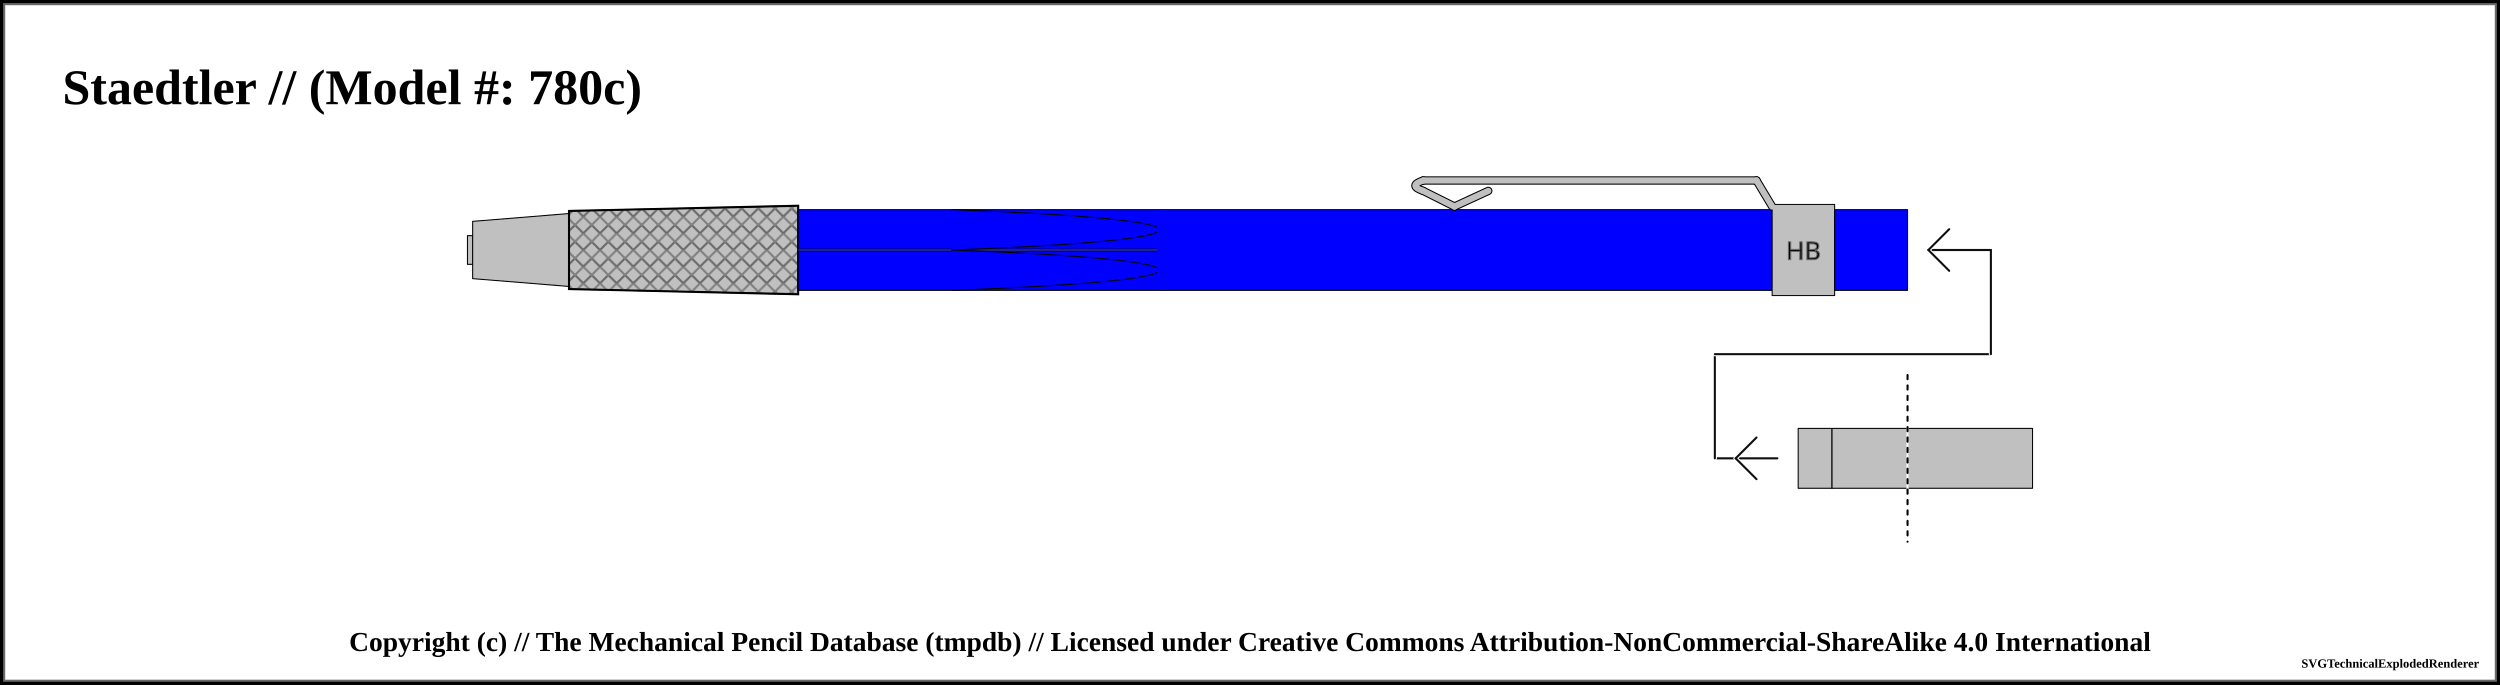
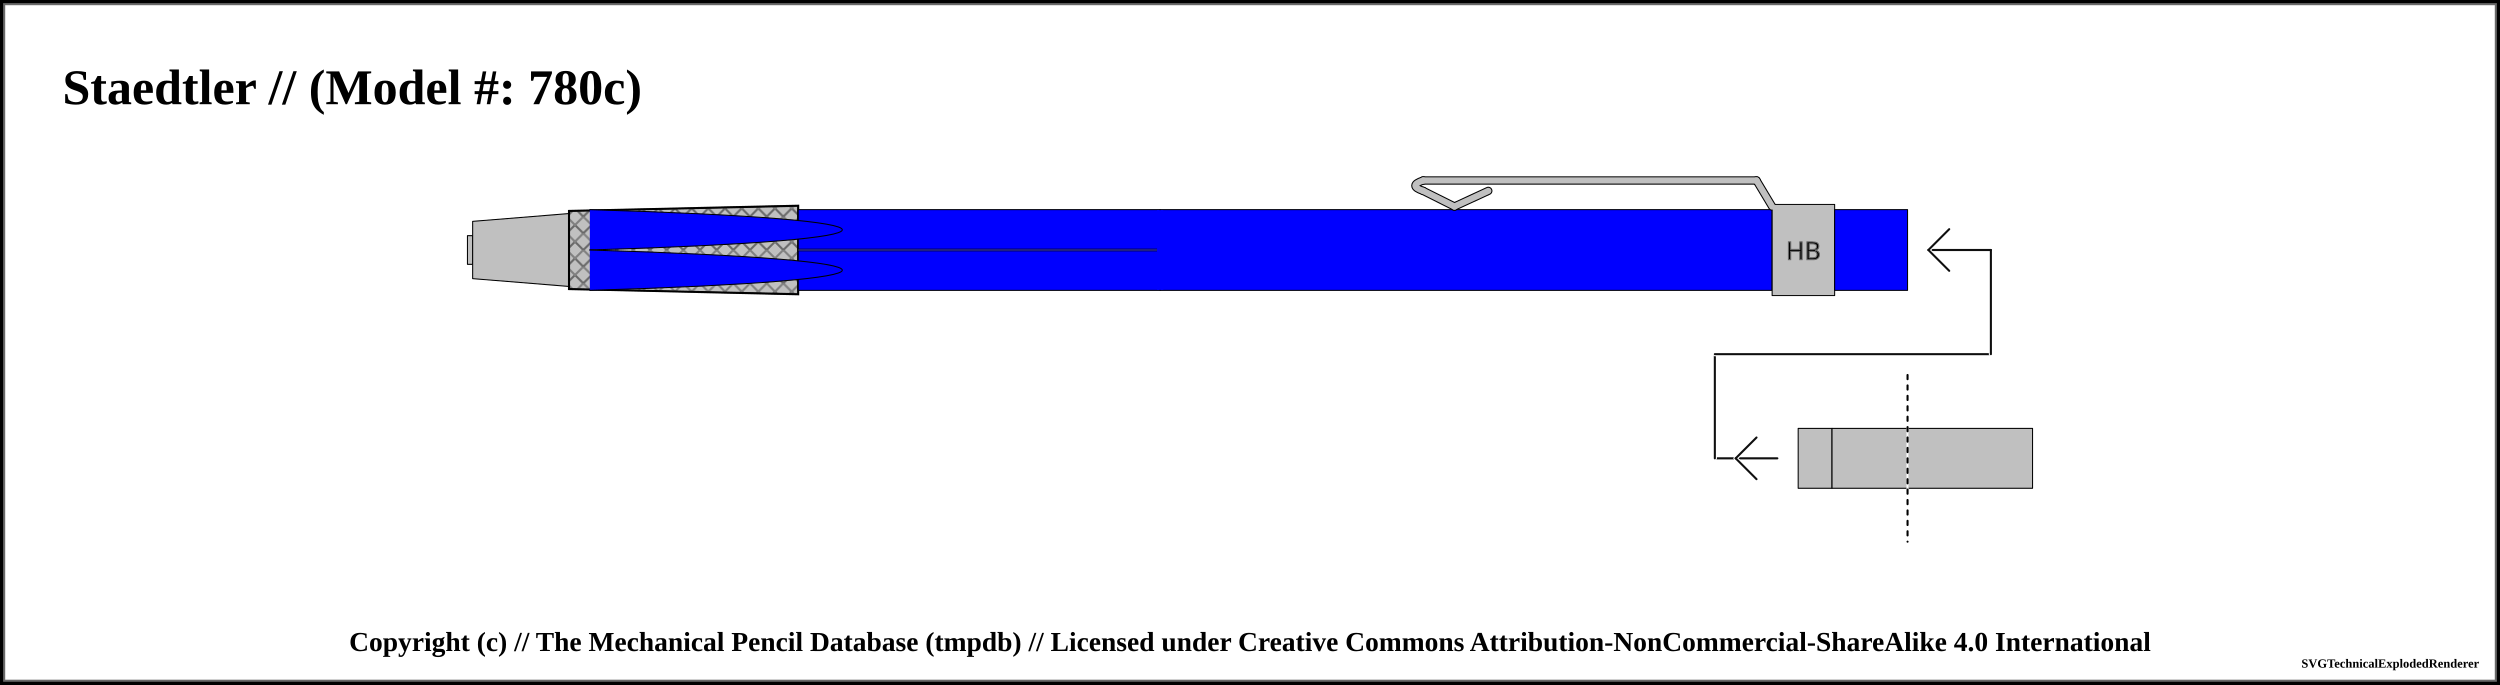
<svg xmlns="http://www.w3.org/2000/svg" width="1200" height="328.75">
  <pattern id="diagonalHatch" patternUnits="userSpaceOnUse" width="8" height="8">
    <path stroke="dimgray" stroke-linecap="round" stroke-width="1" d="M 4,4 L 8,8" />
    <path stroke="dimgray" stroke-linecap="round" stroke-width="1" d="M 4,4 L 0,8" />
    <path stroke="gray" stroke-linecap="round" stroke-width="1" d="M 4,4 L 8,0" />
    <path stroke="gray" stroke-linecap="round" stroke-width="1" d="M 4,4 L 0,0" />
+   </pattern>
+   <pattern id="ridged" patternUnits="userSpaceOnUse" width="3" height="3">
+     <path stroke="dimgray" stroke-linecap="round" stroke-width="1" d="M 0,0 L 0,3" />
+   </pattern>
+   <pattern id="lined" patternUnits="userSpaceOnUse" width="3" height="3">
+     <path stroke="dimgray" stroke-linecap="round" stroke-width="1" d="M 0,0 L 3,0" />
  </pattern>
  <pattern id="spring" patternUnits="userSpaceOnUse" width="8" height="100">
    <path stroke="dimgray" stroke-linecap="round" stroke-width="2" d="M 0,0 L 8,100" />
    <path stroke="white" stroke-linecap="round" stroke-width="1" d="M 0,0 L 8,100" />
  </pattern>
  <rect x="0" y="0" width="1200" height="328.75" fill="white" stroke="black" stroke-width="4" />
  <rect x="2" y="2" width="1196" height="324.75" fill="white" stroke="dimgray" stroke-width="1" />
  <g transform="rotate(0 0 0)">
    <text x="30" y="50" font-size="2.0em" font-weight="bold"> Staedtler //  (Model #: 780c)</text>
    <path d="M224.375 113.125 L226.875 113.125 L226.875 126.875 L224.375 126.875 Z" stroke-width="0.5" stroke="black" stroke-linejoin="round" fill="silver" fill-opacity="1" />
    <path d="M226.875 106.25 L273.125 102.5 L273.125 137.5 L226.875 133.75 Z" stroke-width="0.5" stroke="black" stroke-linejoin="round" fill="silver" fill-opacity="1" />
    <path d="M273.125 101.25 L383.125 98.75 L383.125 141.25 L273.125 138.75 Z" stroke-width="0.5" stroke="black" stroke-linejoin="round" fill="silver" fill-opacity="1" />
    <path d="M273.125 101.25 L383.125 98.75 L383.125 141.25 L273.125 138.75 Z" stroke-width="1.0" stroke="black" fill="url(#diagonalHatch)" />
    <path d="M383.125 100.625 L556.875 100.625 L556.875 139.375 L383.125 139.375 Z" stroke-width="0.5" stroke="black" stroke-linejoin="round" fill="blue" fill-opacity="1" />
    <line x1="383.125" y1="120" x2="556.875" y2="120" stroke-width="1.5" stroke="black" fill="none" stroke-opacity="0.5" />
    <line x1="383.125" y1="120" x2="556.875" y2="120" stroke-width="0.5" stroke="gray" fill="none" stroke-opacity="0.5" />
-     <path d="M 456.875 100.625 C 589.788 105.469, 589.788 115.156, 456.875 120" stroke-width="0.5" stroke="black" stroke-linecap="round" fill="blue" />
-     <path d="M 456.875 139.375 C 589.788 134.531, 589.788 124.844, 456.875 120" stroke-width="0.5" stroke="black" stroke-linecap="round" fill="blue" />
+     <path d="M 283.125 100.625 C 444.706 105.469, 444.706 115.156, 283.125 120" stroke-width="0.5" stroke="black" stroke-linecap="round" fill="blue" />
+     <path d="M 283.125 139.375 C 444.706 134.531, 444.706 124.844, 283.125 120" stroke-width="0.5" stroke="black" stroke-linecap="round" fill="blue" />
    <path d="M556.875 100.625 L850.625 100.625 L850.625 139.375 L556.875 139.375 Z" stroke-width="0.5" stroke="black" stroke-linejoin="round" fill="blue" fill-opacity="1" />
    <line x1="556.875" y1="100.875" x2="556.875" y2="139.125" stroke="blue" stroke-width="3" />
    <line x1="714.375" y1="91.625" x2="698.125" y2="99.125" stroke-width="4" stroke="black" fill="dimgray" stroke-linecap="round" />
    <line x1="698.125" y1="99.125" x2="683.125" y2="91.625" stroke-width="4" stroke="black" fill="dimgray" stroke-linecap="round" />
    <path d="M683.125 91.625 Q675.625 89.125 683.125 86.625" stroke-width="4" stroke="black" fill="none" stroke-linecap="round" />
    <line x1="683.125" y1="86.625" x2="843.125" y2="86.625" stroke-width="4" stroke="black" fill="dimgray" stroke-linecap="round" />
    <line x1="843.125" y1="86.625" x2="850.625" y2="99.125" stroke-width="4" stroke="black" fill="dimgray" stroke-linecap="round" />
    <path d="M850.625 98.125 L880.625 98.125 L880.625 141.875 L850.625 141.875 Z" stroke-width="0.5" stroke="black" stroke-linejoin="round" fill="silver" fill-opacity="1" />
    <text x="865.625" y="120" text-anchor="middle" dominant-baseline="central">
      <tspan stroke="dimgray" stroke-width="0.5" font-family="sans-serif" fill="black" textLength="{this.width * 5 - 12}"> HB</tspan>
    </text>
    <line x1="714.375" y1="91.625" x2="698.125" y2="99.125" stroke-width="3" stroke="silver" fill="silver" stroke-linecap="round" />
    <line x1="698.125" y1="99.125" x2="683.125" y2="91.625" stroke-width="3" stroke="silver" fill="silver" stroke-linecap="round" />
    <path d="M683.125 91.625 Q675.625 89.125 683.125 86.625" stroke-width="3" stroke="silver" fill="none" stroke-linecap="round" />
    <line x1="683.125" y1="86.625" x2="843.125" y2="86.625" stroke-width="3" stroke="silver" fill="silver" stroke-linecap="round" />
    <line x1="843.125" y1="86.625" x2="850.625" y2="99.125" stroke-width="3" stroke="silver" fill="silver" stroke-linecap="round" />
    <path d="M880.625 100.625 L915.625 100.625 L915.625 139.375 L880.625 139.375 Z" stroke-width="0.5" stroke="black" stroke-linejoin="round" fill="blue" fill-opacity="1" />
    <path d="M915.625 205.625 L975.625 205.625 L975.625 234.375 L915.625 234.375 Z" stroke-width="0.5" stroke="black" stroke-linejoin="round" fill="silver" fill-opacity="1" />
    <line x1="823.125" y1="220" x2="853.125" y2="220" stroke-linecap="round" stroke="white" stroke-width="2.0" />
    <line x1="823.125" y1="220" x2="853.125" y2="220" stroke-linecap="round" stroke="#0f0f0f" stroke-width="1.0" />
    <line x1="833.125" y1="220" x2="843.125" y2="210" stroke-linecap="round" stroke="#ffffff" stroke-width="2.0" />
    <line x1="833.125" y1="220" x2="843.125" y2="230" stroke-linecap="round" stroke="#ffffff" stroke-width="2.0" />
    <line x1="833.125" y1="220" x2="843.125" y2="210" stroke-linecap="round" stroke="#0f0f0f" stroke-width="1.0" />
    <line x1="833.125" y1="220" x2="843.125" y2="230" stroke-linecap="round" stroke="#0f0f0f" stroke-width="1.0" />
    <line x1="823.125" y1="170" x2="823.125" y2="220" stroke="white" stroke-linecap="round" stroke-width="2.0" />
    <line x1="823.125" y1="170" x2="823.125" y2="220" stroke="#0f0f0f" stroke-linecap="round" stroke-width="1.0" />
    <path d="M863.125 205.625 L879.375 205.625 L879.375 234.375 L863.125 234.375 Z" stroke-width="0.5" stroke="black" stroke-linejoin="round" fill="silver" fill-opacity="1" />
    <path d="M879.375 205.625 L915.625 205.625 L915.625 234.375 L879.375 234.375 Z" stroke-width="0.5" stroke="black" stroke-linejoin="round" fill="silver" fill-opacity="1" />
    <line x1="823.125" y1="170" x2="955.625" y2="170" stroke-linecap="round" stroke="white" stroke-width="2.0" />
    <line x1="823.125" y1="170" x2="955.625" y2="170" stroke-linecap="round" stroke="#0f0f0f" stroke-width="1.0" />
    <line x1="915.625" y1="180" x2="915.625" y2="260" stroke="white" stroke-linecap="round" stroke-width="1.0" />
    <line x1="915.625" y1="180" x2="915.625" y2="260" stroke="black" stroke-linecap="round" stroke-dasharray="2,3" stroke-width="1.0" />
    <line x1="955.625" y1="120" x2="955.625" y2="170" stroke="#ffffff" stroke-linecap="round" stroke-width="2.0" />
    <line x1="955.625" y1="120" x2="955.625" y2="170" stroke="#0f0f0f" stroke-linecap="round" stroke-width="1.0" />
    <line x1="925.625" y1="120" x2="955.625" y2="120" stroke-linecap="round" stroke="#0f0f0f" stroke-width="1.0" />
    <line x1="925.625" y1="120" x2="935.625" y2="110" stroke-linecap="round" stroke="#ffffff" stroke-width="2.0" />
    <line x1="925.625" y1="120" x2="935.625" y2="130" stroke-linecap="round" stroke="#ffffff" stroke-width="2.0" />
    <line x1="925.625" y1="120" x2="935.625" y2="110" stroke-linecap="round" stroke="#0f0f0f" stroke-width="1.0" />
    <line x1="925.625" y1="120" x2="935.625" y2="130" stroke-linecap="round" stroke="#0f0f0f" stroke-width="1.0" />
  </g>
  <text x="50%" y="308.75" font-size="1.1em" font-weight="bold" text-anchor="middle" dominant-baseline="middle">Copyright (c) // The Mechanical Pencil Database (tmpdb) // Licensed under Creative Commons Attribution-NonCommercial-ShareAlike 4.0 International</text>
  <text x="1190" y="318.75" font-size="0.5em" font-weight="bold" text-anchor="end" dominant-baseline="middle">SVGTechnicalExplodedRenderer</text>
</svg>
